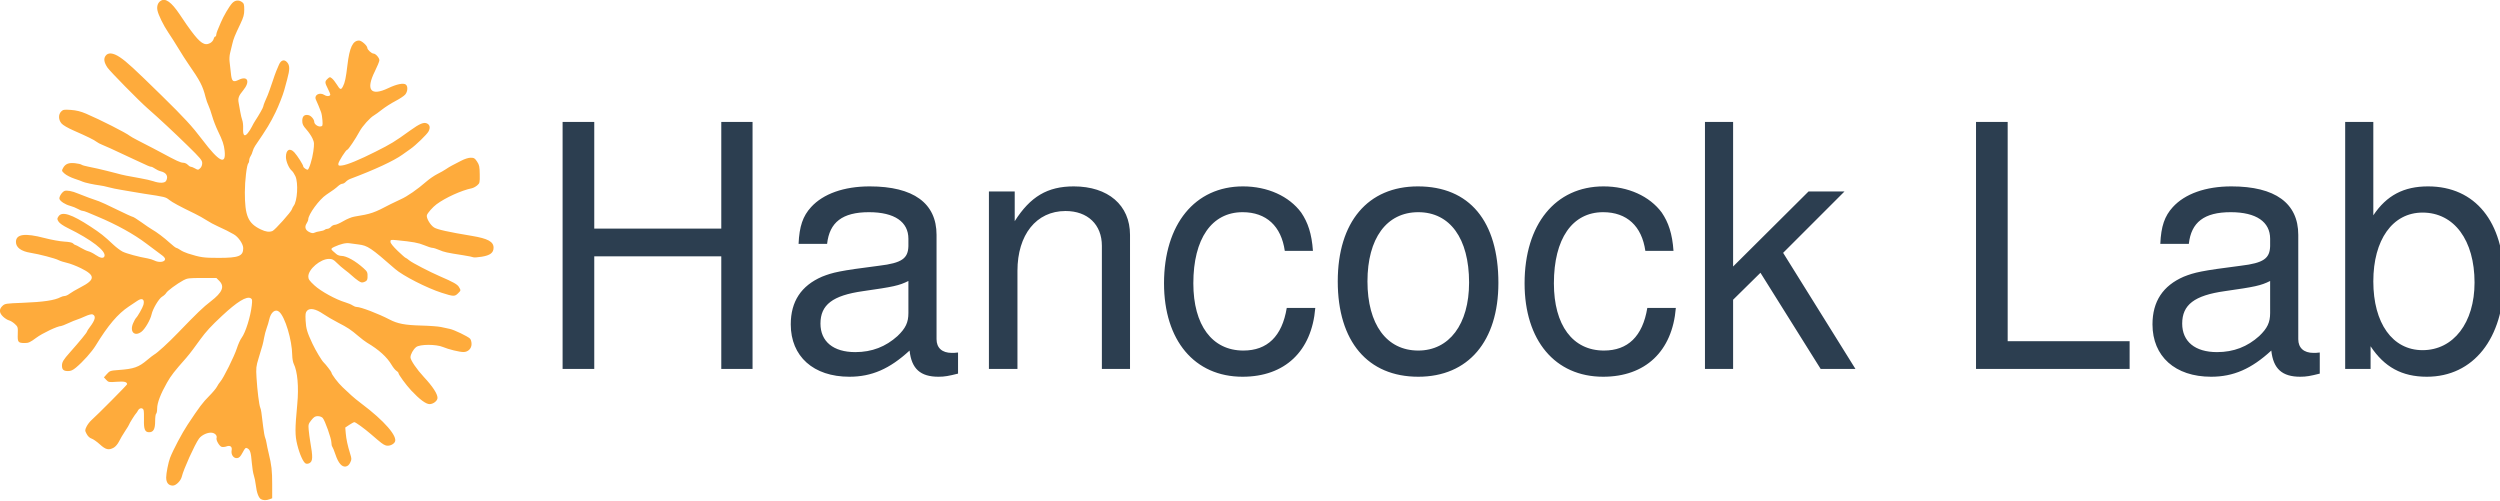
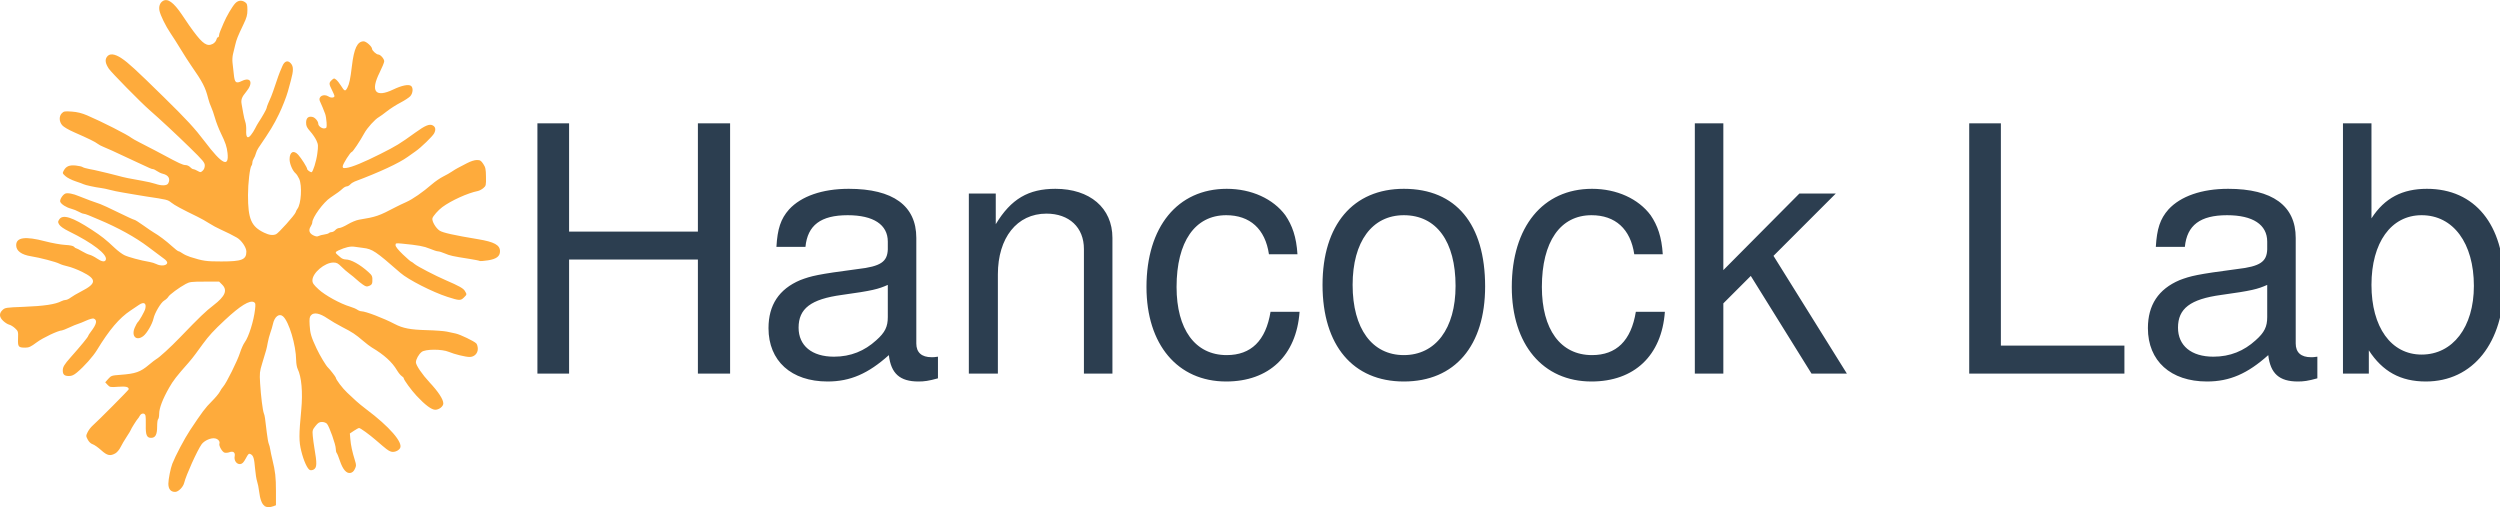
- <svg xmlns="http://www.w3.org/2000/svg" width="99.942mm" height="20mm" viewBox="0 0 99.942 20" version="1.1" id="svg8">
+ <svg xmlns="http://www.w3.org/2000/svg" width="73.996mm" height="15mm" viewBox="0 0 73.996 15" version="1.1" id="svg8">
  <defs id="defs2" />
-   <g id="layer1" transform="translate(-7.692721,-136.9549)">
-     <path style="fill:#feab3c;fill-opacity:1;stroke-width:0.04" d="m 18.13,156.914 c -0.099,-0.058 -0.175,-0.261 -0.21,-0.56 -0.016,-0.141 -0.053,-0.321 -0.081,-0.4 -0.028,-0.079 -0.064,-0.305 -0.08,-0.501 -0.034,-0.414 -0.065,-0.516 -0.175,-0.575 -0.07,-0.038 -0.092,-0.019 -0.192,0.168 -0.087,0.163 -0.137,0.213 -0.22,0.223 -0.142,0.016 -0.253,-0.142 -0.219,-0.312 0.029,-0.147 -0.06,-0.212 -0.21,-0.155 -0.055,0.021 -0.14,0.029 -0.188,0.017 -0.091,-0.023 -0.235,-0.272 -0.205,-0.355 0.03,-0.084 -0.047,-0.181 -0.166,-0.207 -0.161,-0.035 -0.428,0.081 -0.537,0.233 -0.172,0.241 -0.617,1.225 -0.686,1.517 -0.04,0.169 -0.23,0.36 -0.358,0.36 -0.173,0 -0.267,-0.114 -0.267,-0.324 0,-0.17 0.087,-0.608 0.156,-0.787 0.122,-0.315 0.48,-0.992 0.701,-1.324 0.477,-0.719 0.602,-0.885 0.858,-1.142 0.14,-0.14 0.281,-0.309 0.315,-0.376 0.034,-0.067 0.095,-0.158 0.136,-0.204 0.122,-0.134 0.56,-1.016 0.66,-1.33 0.051,-0.16 0.136,-0.349 0.19,-0.42 0.157,-0.21 0.356,-0.845 0.406,-1.297 0.024,-0.211 0.018,-0.252 -0.043,-0.286 -0.165,-0.092 -0.542,0.139 -1.148,0.705 -0.445,0.416 -0.63,0.617 -0.871,0.946 -0.077,0.105 -0.205,0.28 -0.284,0.388 -0.079,0.108 -0.203,0.264 -0.275,0.346 -0.481,0.544 -0.605,0.704 -0.768,0.99 -0.253,0.443 -0.394,0.811 -0.394,1.032 0,0.102 -0.018,0.196 -0.04,0.209 -0.022,0.014 -0.04,0.146 -0.04,0.294 0,0.322 -0.068,0.447 -0.241,0.447 -0.167,0 -0.216,-0.118 -0.206,-0.496 0.005,-0.174 -0.002,-0.35 -0.015,-0.39 -0.033,-0.103 -0.166,-0.093 -0.223,0.016 -0.026,0.05 -0.059,0.099 -0.073,0.11 -0.036,0.028 -0.283,0.422 -0.283,0.451 0,0.013 -0.071,0.131 -0.159,0.262 -0.087,0.131 -0.197,0.318 -0.244,0.415 -0.047,0.097 -0.139,0.207 -0.205,0.245 -0.203,0.116 -0.324,0.089 -0.56,-0.126 -0.117,-0.107 -0.267,-0.212 -0.333,-0.233 -0.075,-0.025 -0.148,-0.093 -0.196,-0.184 -0.073,-0.139 -0.073,-0.15 -0.006,-0.292 0.039,-0.081 0.127,-0.198 0.196,-0.259 0.23,-0.203 1.427,-1.408 1.427,-1.437 0,-0.095 -0.113,-0.122 -0.418,-0.099 -0.308,0.023 -0.327,0.02 -0.416,-0.076 l -0.093,-0.101 0.12,-0.134 c 0.114,-0.128 0.137,-0.135 0.474,-0.16 0.603,-0.044 0.795,-0.111 1.134,-0.398 0.121,-0.102 0.25,-0.202 0.286,-0.221 0.12,-0.064 0.564,-0.47 0.932,-0.852 0.79,-0.818 1.016,-1.035 1.329,-1.276 0.462,-0.355 0.56,-0.591 0.338,-0.814 l -0.117,-0.117 h -0.575 c -0.52,0 -0.591,0.009 -0.741,0.09 -0.262,0.142 -0.646,0.425 -0.691,0.509 -0.023,0.042 -0.096,0.11 -0.164,0.149 -0.129,0.076 -0.372,0.485 -0.42,0.707 -0.046,0.215 -0.261,0.585 -0.402,0.692 -0.278,0.212 -0.485,0.002 -0.335,-0.339 0.045,-0.102 0.096,-0.195 0.112,-0.207 0.057,-0.04 0.273,-0.421 0.3,-0.529 0.056,-0.223 -0.05,-0.292 -0.245,-0.159 -0.06,0.041 -0.212,0.143 -0.338,0.226 -0.442,0.293 -0.833,0.754 -1.326,1.561 -0.155,0.254 -0.503,0.643 -0.786,0.88 -0.127,0.106 -0.206,0.141 -0.318,0.141 -0.181,0 -0.244,-0.057 -0.244,-0.219 0,-0.139 0.057,-0.235 0.312,-0.521 0.398,-0.448 0.689,-0.803 0.689,-0.84 0,-0.016 0.05,-0.095 0.111,-0.175 0.225,-0.295 0.258,-0.454 0.106,-0.513 -0.035,-0.014 -0.167,0.022 -0.291,0.079 -0.125,0.057 -0.272,0.116 -0.326,0.132 -0.055,0.015 -0.211,0.079 -0.347,0.142 -0.136,0.063 -0.266,0.114 -0.288,0.114 -0.14,0 -0.748,0.287 -0.992,0.469 -0.243,0.181 -0.311,0.212 -0.46,0.211 -0.269,-9.5e-4 -0.293,-0.031 -0.281,-0.359 0.009,-0.274 0.005,-0.29 -0.117,-0.403 -0.07,-0.065 -0.174,-0.129 -0.232,-0.143 -0.058,-0.014 -0.164,-0.08 -0.236,-0.148 -0.161,-0.152 -0.17,-0.296 -0.027,-0.431 0.099,-0.093 0.135,-0.098 0.811,-0.124 0.829,-0.032 1.277,-0.099 1.517,-0.227 0.048,-0.025 0.121,-0.046 0.164,-0.046 0.043,0 0.129,-0.041 0.192,-0.09 0.063,-0.049 0.259,-0.164 0.435,-0.255 0.597,-0.307 0.601,-0.477 0.021,-0.764 -0.187,-0.092 -0.439,-0.189 -0.56,-0.215 -0.121,-0.026 -0.274,-0.075 -0.34,-0.11 -0.137,-0.071 -0.767,-0.236 -1.112,-0.291 -0.384,-0.061 -0.59,-0.214 -0.589,-0.437 0.002,-0.312 0.357,-0.361 1.141,-0.155 0.264,0.069 0.619,0.134 0.788,0.143 0.2,0.011 0.324,0.037 0.355,0.074 0.026,0.031 0.063,0.057 0.082,0.057 0.019,0 0.12,0.052 0.225,0.115 0.105,0.063 0.243,0.127 0.307,0.142 0.064,0.015 0.193,0.08 0.287,0.145 0.19,0.131 0.316,0.15 0.353,0.055 0.079,-0.206 -0.516,-0.665 -1.463,-1.129 -0.188,-0.092 -0.331,-0.192 -0.372,-0.259 -0.062,-0.101 -0.062,-0.116 1.12e-4,-0.21 0.137,-0.209 0.519,-0.087 1.278,0.41 0.399,0.261 0.541,0.373 0.922,0.731 0.111,0.104 0.273,0.225 0.36,0.27 0.151,0.077 0.653,0.213 0.999,0.271 0.087,0.015 0.208,0.052 0.268,0.083 0.188,0.097 0.435,0.064 0.432,-0.058 -8.52e-4,-0.036 -0.054,-0.102 -0.118,-0.146 -0.064,-0.044 -0.347,-0.256 -0.629,-0.47 -0.496,-0.378 -1.195,-0.764 -1.954,-1.081 -0.132,-0.055 -0.308,-0.129 -0.392,-0.165 -0.083,-0.036 -0.177,-0.065 -0.208,-0.065 -0.031,0 -0.116,-0.035 -0.189,-0.077 -0.073,-0.042 -0.212,-0.098 -0.308,-0.123 -0.189,-0.05 -0.387,-0.176 -0.423,-0.27 -0.03,-0.077 0.091,-0.274 0.197,-0.323 0.086,-0.039 0.318,0.004 0.541,0.101 0.148,0.064 0.726,0.278 0.841,0.311 0.055,0.016 0.371,0.162 0.702,0.325 0.331,0.163 0.622,0.296 0.646,0.296 0.025,0 0.183,0.1 0.353,0.221 0.169,0.122 0.356,0.248 0.415,0.281 0.187,0.105 0.489,0.333 0.715,0.539 0.12,0.11 0.237,0.2 0.26,0.2 0.022,0 0.092,0.037 0.155,0.081 0.063,0.045 0.201,0.109 0.306,0.142 0.506,0.16 0.625,0.177 1.23,0.177 0.808,0 0.984,-0.07 0.984,-0.39 0,-0.166 -0.201,-0.457 -0.384,-0.555 -0.086,-0.046 -0.211,-0.113 -0.277,-0.149 -0.066,-0.035 -0.228,-0.112 -0.36,-0.17 -0.132,-0.058 -0.333,-0.167 -0.446,-0.241 -0.113,-0.074 -0.32,-0.191 -0.46,-0.258 -0.621,-0.301 -0.901,-0.452 -1.035,-0.558 -0.144,-0.114 -0.16,-0.118 -1.001,-0.244 -0.121,-0.018 -0.31,-0.05 -0.42,-0.07 -0.11,-0.02 -0.335,-0.058 -0.5,-0.085 -0.165,-0.026 -0.39,-0.073 -0.5,-0.104 -0.11,-0.031 -0.272,-0.065 -0.36,-0.075 -0.205,-0.024 -0.629,-0.116 -0.681,-0.149 -0.022,-0.014 -0.164,-0.065 -0.315,-0.115 -0.151,-0.05 -0.331,-0.141 -0.4,-0.203 -0.121,-0.109 -0.123,-0.117 -0.064,-0.225 0.091,-0.167 0.223,-0.22 0.477,-0.194 0.12,0.013 0.238,0.04 0.262,0.06 0.025,0.02 0.143,0.055 0.263,0.077 0.12,0.022 0.29,0.058 0.378,0.08 0.088,0.022 0.25,0.061 0.36,0.086 0.11,0.025 0.29,0.071 0.4,0.102 0.232,0.066 0.463,0.113 0.951,0.197 0.193,0.033 0.427,0.087 0.521,0.119 0.246,0.086 0.458,0.079 0.509,-0.017 0.096,-0.179 0.013,-0.326 -0.216,-0.38 -0.065,-0.015 -0.167,-0.063 -0.226,-0.105 -0.06,-0.043 -0.131,-0.077 -0.158,-0.077 -0.049,0 -0.102,-0.023 -0.679,-0.293 -0.915,-0.429 -1.154,-0.539 -1.281,-0.587 -0.077,-0.029 -0.176,-0.082 -0.22,-0.117 -0.095,-0.076 -0.377,-0.214 -0.915,-0.45 -0.238,-0.104 -0.433,-0.218 -0.49,-0.287 -0.123,-0.146 -0.128,-0.356 -0.011,-0.474 0.077,-0.077 0.116,-0.083 0.39,-0.064 0.217,0.015 0.391,0.059 0.605,0.15 0.569,0.243 1.603,0.768 1.753,0.89 0.028,0.023 0.163,0.1 0.3,0.17 0.137,0.07 0.312,0.161 0.389,0.201 0.077,0.04 0.176,0.091 0.22,0.113 0.044,0.022 0.197,0.103 0.34,0.18 0.615,0.332 0.777,0.407 0.879,0.407 0.06,0 0.142,0.036 0.182,0.08 0.04,0.044 0.095,0.08 0.123,0.08 0.028,0 0.105,0.031 0.171,0.069 0.115,0.066 0.124,0.066 0.203,-0.006 0.052,-0.047 0.083,-0.124 0.083,-0.206 0,-0.116 -0.068,-0.197 -0.591,-0.708 -0.544,-0.532 -1.149,-1.095 -1.602,-1.491 -0.333,-0.291 -1.501,-1.479 -1.595,-1.622 -0.134,-0.204 -0.158,-0.342 -0.081,-0.461 0.1,-0.153 0.304,-0.136 0.581,0.049 0.268,0.179 0.558,0.446 1.665,1.53 0.903,0.885 1.223,1.232 1.624,1.762 0.682,0.901 0.96,1.039 0.895,0.443 -0.027,-0.243 -0.081,-0.403 -0.262,-0.775 -0.084,-0.173 -0.19,-0.446 -0.235,-0.606 -0.045,-0.16 -0.112,-0.351 -0.148,-0.425 -0.037,-0.073 -0.089,-0.224 -0.117,-0.335 -0.111,-0.446 -0.22,-0.656 -0.684,-1.321 -0.093,-0.133 -0.272,-0.413 -0.398,-0.622 -0.126,-0.209 -0.309,-0.497 -0.407,-0.64 -0.19,-0.279 -0.398,-0.702 -0.434,-0.885 -0.033,-0.165 0.014,-0.306 0.127,-0.38 0.191,-0.125 0.427,0.042 0.761,0.539 0.277,0.413 0.326,0.483 0.451,0.651 0.373,0.501 0.544,0.613 0.763,0.5 0.065,-0.034 0.129,-0.107 0.143,-0.162 0.014,-0.056 0.043,-0.102 0.065,-0.102 0.022,0 0.039,-0.029 0.039,-0.064 0,-0.035 0.025,-0.121 0.055,-0.19 0.03,-0.069 0.088,-0.207 0.129,-0.306 0.104,-0.251 0.332,-0.64 0.451,-0.771 0.114,-0.125 0.262,-0.143 0.397,-0.048 0.075,0.053 0.089,0.1 0.089,0.304 0,0.198 -0.028,0.301 -0.155,0.568 -0.231,0.484 -0.272,0.587 -0.324,0.807 -0.026,0.11 -0.066,0.276 -0.089,0.368 -0.023,0.092 -0.031,0.245 -0.018,0.34 0.013,0.095 0.035,0.294 0.05,0.443 0.034,0.35 0.083,0.392 0.32,0.277 0.357,-0.173 0.46,0.075 0.175,0.42 -0.183,0.22 -0.219,0.32 -0.182,0.505 0.014,0.071 0.043,0.23 0.063,0.353 0.021,0.123 0.057,0.276 0.081,0.339 0.024,0.064 0.04,0.211 0.034,0.327 -0.013,0.283 0.053,0.351 0.185,0.19 0.054,-0.066 0.128,-0.182 0.165,-0.259 0.037,-0.077 0.098,-0.185 0.135,-0.24 0.14,-0.209 0.32,-0.527 0.32,-0.567 0,-0.023 0.029,-0.107 0.063,-0.188 0.035,-0.08 0.088,-0.202 0.117,-0.271 0.029,-0.069 0.109,-0.294 0.178,-0.5 0.068,-0.207 0.141,-0.412 0.161,-0.456 0.021,-0.044 0.065,-0.148 0.098,-0.231 0.082,-0.207 0.215,-0.256 0.334,-0.124 0.114,0.126 0.115,0.285 0.005,0.686 -0.047,0.17 -0.099,0.364 -0.117,0.43 -0.054,0.198 -0.227,0.638 -0.349,0.887 -0.217,0.443 -0.334,0.636 -0.815,1.341 -0.04,0.058 -0.085,0.157 -0.1,0.22 -0.015,0.063 -0.052,0.15 -0.082,0.193 -0.03,0.043 -0.054,0.116 -0.054,0.162 0,0.046 -0.016,0.1 -0.037,0.121 -0.062,0.065 -0.138,0.697 -0.138,1.159 -4.1e-4,0.944 0.127,1.241 0.635,1.485 0.201,0.097 0.34,0.115 0.471,0.063 0.095,-0.038 0.743,-0.76 0.774,-0.865 0.014,-0.045 0.045,-0.108 0.07,-0.138 0.149,-0.186 0.193,-0.917 0.071,-1.186 -0.04,-0.088 -0.104,-0.186 -0.142,-0.218 -0.117,-0.097 -0.236,-0.374 -0.237,-0.551 -5.99e-4,-0.294 0.158,-0.38 0.339,-0.182 0.124,0.136 0.355,0.502 0.355,0.563 0,0.039 0.12,0.128 0.173,0.128 0.054,0 0.189,-0.43 0.228,-0.729 0.042,-0.315 0.039,-0.361 -0.032,-0.519 -0.043,-0.095 -0.152,-0.257 -0.244,-0.36 -0.136,-0.153 -0.166,-0.215 -0.166,-0.349 0,-0.185 0.091,-0.264 0.257,-0.223 0.102,0.026 0.223,0.172 0.223,0.27 0,0.089 0.145,0.195 0.247,0.181 0.087,-0.012 0.093,-0.029 0.081,-0.233 -0.007,-0.121 -0.032,-0.274 -0.056,-0.34 -0.056,-0.152 -0.147,-0.373 -0.204,-0.493 -0.091,-0.191 0.144,-0.321 0.345,-0.189 0.095,0.062 0.228,0.048 0.228,-0.024 0,-0.02 -0.045,-0.126 -0.1,-0.235 -0.123,-0.243 -0.124,-0.284 -0.01,-0.391 0.085,-0.08 0.095,-0.081 0.176,-0.017 0.047,0.037 0.132,0.143 0.188,0.235 0.14,0.227 0.172,0.237 0.252,0.085 0.079,-0.15 0.119,-0.342 0.179,-0.852 0.083,-0.704 0.214,-0.981 0.465,-0.981 0.101,0 0.331,0.206 0.331,0.298 0,0.067 0.172,0.223 0.246,0.223 0.085,0 0.235,0.17 0.235,0.266 0,0.045 -0.081,0.243 -0.18,0.442 -0.375,0.751 -0.168,1.01 0.538,0.672 0.337,-0.161 0.61,-0.215 0.702,-0.139 0.089,0.074 0.072,0.285 -0.031,0.401 -0.049,0.055 -0.224,0.17 -0.389,0.256 -0.165,0.086 -0.405,0.239 -0.534,0.34 -0.129,0.102 -0.273,0.206 -0.32,0.232 -0.152,0.084 -0.463,0.428 -0.577,0.639 -0.161,0.299 -0.453,0.734 -0.491,0.734 -0.054,0 -0.36,0.483 -0.36,0.569 0,0.069 0.021,0.077 0.15,0.061 0.209,-0.026 0.689,-0.224 1.342,-0.553 0.633,-0.319 0.749,-0.39 1.38,-0.845 0.388,-0.279 0.554,-0.347 0.683,-0.277 0.109,0.058 0.127,0.17 0.052,0.314 -0.062,0.119 -0.52,0.562 -0.725,0.702 -0.055,0.038 -0.199,0.14 -0.32,0.227 -0.346,0.248 -1.102,0.6 -2.089,0.97 -0.059,0.022 -0.138,0.075 -0.176,0.117 -0.038,0.042 -0.1,0.076 -0.137,0.076 -0.037,0 -0.112,0.041 -0.165,0.09 -0.1,0.093 -0.215,0.177 -0.477,0.35 -0.279,0.185 -0.719,0.787 -0.719,0.983 0,0.033 -0.028,0.104 -0.063,0.157 -0.094,0.144 -0.058,0.27 0.099,0.349 0.099,0.05 0.157,0.057 0.211,0.028 0.041,-0.022 0.141,-0.049 0.223,-0.059 0.081,-0.01 0.166,-0.037 0.187,-0.058 0.022,-0.021 0.072,-0.039 0.112,-0.039 0.04,0 0.103,-0.036 0.141,-0.08 0.038,-0.044 0.108,-0.08 0.157,-0.08 0.049,0 0.2,-0.067 0.337,-0.148 0.137,-0.081 0.332,-0.162 0.433,-0.178 0.689,-0.113 0.779,-0.144 1.466,-0.506 0.088,-0.046 0.268,-0.132 0.4,-0.191 0.255,-0.113 0.657,-0.391 1.022,-0.709 0.121,-0.106 0.32,-0.241 0.441,-0.301 0.121,-0.06 0.274,-0.147 0.34,-0.193 0.066,-0.046 0.174,-0.112 0.24,-0.145 0.066,-0.034 0.227,-0.118 0.358,-0.186 0.145,-0.076 0.297,-0.125 0.39,-0.125 0.132,0 0.166,0.02 0.254,0.154 0.089,0.134 0.103,0.201 0.107,0.507 0.005,0.337 2.81e-4,0.357 -0.103,0.446 -0.06,0.051 -0.157,0.103 -0.217,0.115 -0.403,0.081 -1.05,0.374 -1.406,0.638 -0.153,0.113 -0.366,0.355 -0.387,0.439 -0.028,0.113 0.132,0.388 0.284,0.488 0.127,0.083 0.568,0.181 1.521,0.339 0.632,0.105 0.861,0.23 0.861,0.471 0,0.203 -0.137,0.307 -0.474,0.361 -0.161,0.026 -0.311,0.036 -0.332,0.023 -0.021,-0.013 -0.205,-0.05 -0.407,-0.082 -0.657,-0.102 -0.766,-0.126 -0.962,-0.212 -0.106,-0.046 -0.228,-0.084 -0.271,-0.084 -0.043,0 -0.19,-0.047 -0.327,-0.105 -0.231,-0.097 -0.455,-0.138 -1.1,-0.201 -0.238,-0.023 -0.25,-0.02 -0.25,0.063 0,0.056 0.104,0.186 0.29,0.365 0.16,0.153 0.302,0.278 0.317,0.278 0.015,2e-4 0.082,0.046 0.149,0.103 0.11,0.093 0.823,0.462 1.226,0.636 0.528,0.227 0.694,0.321 0.755,0.424 0.084,0.142 0.084,0.137 -0.036,0.257 -0.13,0.13 -0.181,0.128 -0.651,-0.023 -0.595,-0.191 -1.551,-0.68 -1.86,-0.95 -0.979,-0.856 -1.103,-0.939 -1.471,-0.983 -0.099,-0.012 -0.254,-0.033 -0.344,-0.046 -0.158,-0.024 -0.357,0.022 -0.627,0.145 -0.126,0.058 -0.136,0.093 -0.047,0.166 0.035,0.028 0.098,0.083 0.14,0.122 0.042,0.038 0.13,0.07 0.194,0.07 0.205,0 0.559,0.196 0.891,0.494 0.154,0.138 0.166,0.167 0.158,0.372 -0.004,0.098 -0.03,0.136 -0.119,0.173 -0.1,0.041 -0.132,0.035 -0.252,-0.045 -0.075,-0.051 -0.19,-0.144 -0.256,-0.206 -0.065,-0.062 -0.191,-0.165 -0.279,-0.229 -0.088,-0.064 -0.232,-0.189 -0.319,-0.277 -0.132,-0.134 -0.186,-0.161 -0.315,-0.161 -0.342,0 -0.827,0.412 -0.827,0.702 0,0.108 0.042,0.169 0.245,0.357 0.255,0.236 0.856,0.566 1.239,0.679 0.109,0.032 0.238,0.087 0.286,0.121 0.049,0.034 0.122,0.062 0.164,0.062 0.162,0 0.87,0.271 1.313,0.502 0.321,0.168 0.616,0.224 1.257,0.241 0.33,0.008 0.691,0.035 0.801,0.059 0.11,0.024 0.269,0.058 0.353,0.076 0.177,0.038 0.717,0.298 0.807,0.388 0.034,0.034 0.061,0.13 0.061,0.216 0,0.181 -0.14,0.32 -0.323,0.32 -0.162,0 -0.602,-0.108 -0.818,-0.2 -0.271,-0.116 -0.924,-0.115 -1.073,0.001 -0.117,0.092 -0.228,0.293 -0.228,0.411 0,0.113 0.253,0.483 0.538,0.789 0.348,0.372 0.543,0.671 0.543,0.832 0,0.117 -0.168,0.249 -0.317,0.249 -0.147,0 -0.397,-0.186 -0.734,-0.545 -0.207,-0.221 -0.51,-0.636 -0.51,-0.698 0,-0.021 -0.037,-0.061 -0.082,-0.088 -0.045,-0.028 -0.129,-0.131 -0.188,-0.23 -0.189,-0.322 -0.508,-0.611 -0.987,-0.895 -0.069,-0.041 -0.224,-0.159 -0.345,-0.262 -0.306,-0.261 -0.422,-0.338 -0.819,-0.543 -0.191,-0.098 -0.457,-0.254 -0.592,-0.346 -0.298,-0.203 -0.531,-0.248 -0.643,-0.124 -0.061,0.068 -0.07,0.132 -0.056,0.394 0.017,0.32 0.06,0.466 0.273,0.921 0.128,0.273 0.377,0.688 0.453,0.754 0.065,0.057 0.305,0.367 0.305,0.395 0,0.071 0.265,0.422 0.448,0.592 0.117,0.109 0.276,0.257 0.353,0.329 0.077,0.072 0.257,0.219 0.4,0.326 0.914,0.684 1.467,1.322 1.333,1.538 -0.069,0.111 -0.244,0.174 -0.365,0.132 -0.106,-0.037 -0.162,-0.08 -0.589,-0.449 -0.263,-0.227 -0.612,-0.48 -0.663,-0.48 -0.021,0 -0.112,0.048 -0.201,0.108 l -0.162,0.108 0.019,0.223 c 0.02,0.24 0.076,0.501 0.179,0.832 0.06,0.193 0.06,0.22 1.7e-5,0.345 -0.044,0.093 -0.1,0.143 -0.176,0.157 -0.156,0.03 -0.3,-0.137 -0.414,-0.479 -0.05,-0.15 -0.107,-0.29 -0.126,-0.311 -0.02,-0.021 -0.036,-0.097 -0.036,-0.168 0,-0.157 -0.257,-0.882 -0.348,-0.983 -0.037,-0.041 -0.121,-0.072 -0.196,-0.072 -0.105,0 -0.156,0.032 -0.258,0.16 -0.118,0.149 -0.125,0.177 -0.106,0.39 0.012,0.127 0.038,0.329 0.059,0.45 0.114,0.651 0.108,0.805 -0.031,0.88 -0.042,0.023 -0.106,0.03 -0.142,0.016 -0.098,-0.038 -0.247,-0.365 -0.343,-0.753 -0.093,-0.378 -0.093,-0.625 6.63e-4,-1.624 0.065,-0.69 0.01,-1.306 -0.143,-1.615 -0.031,-0.062 -0.057,-0.215 -0.059,-0.34 -0.006,-0.604 -0.285,-1.533 -0.521,-1.735 -0.153,-0.131 -0.337,0.015 -0.401,0.318 -0.017,0.082 -0.061,0.229 -0.098,0.328 -0.037,0.099 -0.084,0.279 -0.106,0.4 -0.042,0.233 -0.049,0.259 -0.219,0.812 -0.099,0.323 -0.106,0.386 -0.082,0.78 0.031,0.51 0.102,1.08 0.148,1.191 0.035,0.084 0.049,0.176 0.117,0.761 0.023,0.198 0.059,0.396 0.079,0.44 0.02,0.044 0.046,0.143 0.057,0.22 0.011,0.077 0.049,0.257 0.084,0.4 0.116,0.477 0.141,0.696 0.141,1.252 l 2.4e-4,0.552 -0.103,0.039 c -0.13,0.05 -0.258,0.048 -0.348,-0.004 z" id="path97" />
-     <text xml:space="preserve" style="font-style:normal;font-variant:normal;font-weight:normal;font-stretch:normal;font-size:13.545px;line-height:1.25;font-family:Helvetica;-inkscape-font-specification:'Helvetica, Normal';font-variant-ligatures:normal;font-variant-caps:normal;font-variant-numeric:normal;font-feature-settings:normal;text-align:start;letter-spacing:0px;word-spacing:0px;writing-mode:lr-tb;text-anchor:start;fill:#2c3e50;fill-opacity:1;stroke:none;stroke-width:0.339" x="29.057" y="151.703" id="text101">
-       <tspan id="tspan99" x="29.057" y="151.703" style="font-style:normal;font-variant:normal;font-weight:normal;font-stretch:normal;font-size:13.545px;font-family:Helvetica;-inkscape-font-specification:'Helvetica, Normal';font-variant-ligatures:normal;font-variant-caps:normal;font-variant-numeric:normal;font-feature-settings:normal;text-align:start;writing-mode:lr-tb;text-anchor:start;fill:#2c3e50;fill-opacity:1;stroke-width:0.339">Hancock Lab</tspan>
+   <g id="layer1" transform="translate(-10.15985,-139.4544)">
+     <path style="fill:#feab3c;fill-opacity:1;stroke-width:0.03" d="m 17.988,154.424 c -0.074,-0.043 -0.132,-0.196 -0.158,-0.42 -0.012,-0.105 -0.039,-0.24 -0.06,-0.3 -0.021,-0.06 -0.048,-0.229 -0.06,-0.376 -0.026,-0.31 -0.049,-0.387 -0.131,-0.431 -0.053,-0.028 -0.069,-0.014 -0.144,0.126 -0.066,0.122 -0.103,0.16 -0.165,0.167 -0.106,0.012 -0.19,-0.107 -0.164,-0.234 0.022,-0.11 -0.045,-0.159 -0.158,-0.116 -0.042,0.016 -0.105,0.021 -0.141,0.012 -0.068,-0.017 -0.176,-0.204 -0.153,-0.266 0.023,-0.063 -0.035,-0.136 -0.125,-0.155 -0.12,-0.026 -0.321,0.061 -0.403,0.175 -0.129,0.181 -0.462,0.919 -0.514,1.138 -0.03,0.127 -0.173,0.27 -0.269,0.27 -0.13,0 -0.2,-0.085 -0.2,-0.243 0,-0.128 0.065,-0.456 0.117,-0.59 0.092,-0.236 0.36,-0.744 0.525,-0.993 0.358,-0.539 0.451,-0.664 0.644,-0.856 0.105,-0.105 0.211,-0.232 0.236,-0.282 0.025,-0.05 0.071,-0.119 0.102,-0.153 0.092,-0.101 0.42,-0.762 0.495,-0.997 0.038,-0.12 0.102,-0.262 0.142,-0.315 0.118,-0.158 0.267,-0.634 0.305,-0.973 0.018,-0.158 0.013,-0.189 -0.032,-0.214 -0.124,-0.069 -0.407,0.105 -0.861,0.529 -0.334,0.312 -0.473,0.463 -0.653,0.709 -0.058,0.079 -0.154,0.21 -0.213,0.291 -0.059,0.081 -0.152,0.198 -0.207,0.259 -0.361,0.408 -0.454,0.528 -0.576,0.742 -0.19,0.332 -0.296,0.608 -0.296,0.774 0,0.076 -0.014,0.147 -0.03,0.157 -0.017,0.01 -0.03,0.109 -0.03,0.22 0,0.241 -0.051,0.335 -0.181,0.335 -0.126,0 -0.162,-0.088 -0.155,-0.372 0.004,-0.13 -0.002,-0.262 -0.011,-0.293 -0.024,-0.077 -0.124,-0.07 -0.167,0.012 -0.02,0.037 -0.044,0.074 -0.055,0.083 -0.027,0.021 -0.212,0.317 -0.212,0.338 0,0.01 -0.054,0.098 -0.119,0.197 -0.065,0.099 -0.148,0.238 -0.183,0.311 -0.035,0.073 -0.104,0.155 -0.154,0.183 -0.152,0.087 -0.243,0.067 -0.42,-0.094 -0.088,-0.08 -0.201,-0.159 -0.25,-0.175 -0.056,-0.018 -0.111,-0.07 -0.147,-0.138 -0.055,-0.104 -0.055,-0.113 -0.004,-0.219 0.029,-0.061 0.095,-0.148 0.147,-0.194 0.172,-0.152 1.07,-1.056 1.07,-1.077 0,-0.071 -0.085,-0.091 -0.314,-0.074 -0.231,0.017 -0.245,0.015 -0.312,-0.057 l -0.07,-0.075 0.09,-0.101 c 0.086,-0.096 0.103,-0.102 0.355,-0.12 0.452,-0.033 0.596,-0.083 0.851,-0.299 0.091,-0.077 0.188,-0.151 0.215,-0.166 0.09,-0.048 0.423,-0.352 0.699,-0.639 0.592,-0.614 0.762,-0.777 0.997,-0.957 0.346,-0.266 0.42,-0.444 0.253,-0.61 l -0.088,-0.088 h -0.431 c -0.39,0 -0.443,0.007 -0.556,0.068 -0.197,0.106 -0.484,0.318 -0.518,0.382 -0.017,0.032 -0.072,0.082 -0.123,0.112 -0.097,0.057 -0.279,0.364 -0.315,0.531 -0.035,0.161 -0.196,0.439 -0.302,0.519 -0.208,0.159 -0.364,0.001 -0.251,-0.254 0.034,-0.076 0.072,-0.146 0.084,-0.155 0.043,-0.03 0.205,-0.316 0.225,-0.397 0.042,-0.168 -0.038,-0.219 -0.184,-0.119 -0.045,0.031 -0.159,0.107 -0.253,0.17 -0.331,0.22 -0.625,0.565 -0.994,1.171 -0.116,0.19 -0.377,0.483 -0.589,0.66 -0.095,0.08 -0.155,0.106 -0.238,0.106 -0.135,0 -0.183,-0.043 -0.183,-0.164 0,-0.104 0.043,-0.176 0.234,-0.391 0.299,-0.336 0.517,-0.602 0.517,-0.63 0,-0.012 0.038,-0.071 0.084,-0.131 0.169,-0.221 0.194,-0.341 0.08,-0.385 -0.027,-0.01 -0.125,0.017 -0.218,0.059 -0.093,0.043 -0.204,0.087 -0.245,0.099 -0.041,0.011 -0.158,0.059 -0.26,0.107 -0.102,0.047 -0.199,0.086 -0.216,0.086 -0.105,0 -0.561,0.215 -0.744,0.351 -0.182,0.136 -0.234,0.159 -0.345,0.159 -0.202,-7.1e-4 -0.22,-0.023 -0.211,-0.27 0.007,-0.206 0.004,-0.217 -0.088,-0.303 -0.052,-0.049 -0.13,-0.097 -0.174,-0.107 -0.043,-0.01 -0.123,-0.06 -0.177,-0.111 -0.121,-0.114 -0.127,-0.222 -0.02,-0.323 0.074,-0.069 0.102,-0.074 0.608,-0.093 0.622,-0.024 0.958,-0.074 1.138,-0.17 0.036,-0.019 0.091,-0.035 0.123,-0.035 0.032,0 0.097,-0.03 0.144,-0.067 0.047,-0.037 0.194,-0.123 0.326,-0.191 0.448,-0.23 0.451,-0.358 0.016,-0.573 -0.14,-0.069 -0.329,-0.142 -0.42,-0.161 -0.091,-0.019 -0.206,-0.056 -0.255,-0.082 -0.102,-0.053 -0.575,-0.177 -0.834,-0.218 -0.288,-0.046 -0.443,-0.16 -0.442,-0.328 0.001,-0.234 0.268,-0.27 0.855,-0.116 0.198,0.052 0.464,0.1 0.591,0.107 0.15,0.008 0.243,0.028 0.266,0.056 0.02,0.024 0.047,0.043 0.061,0.043 0.014,0 0.09,0.039 0.169,0.086 0.079,0.048 0.182,0.096 0.23,0.107 0.048,0.011 0.145,0.06 0.216,0.109 0.142,0.098 0.237,0.113 0.264,0.041 0.059,-0.155 -0.387,-0.499 -1.097,-0.846 -0.141,-0.069 -0.248,-0.144 -0.279,-0.194 -0.046,-0.076 -0.046,-0.087 8.4e-5,-0.158 0.103,-0.157 0.389,-0.065 0.959,0.307 0.299,0.196 0.406,0.28 0.691,0.548 0.083,0.078 0.205,0.169 0.27,0.202 0.113,0.058 0.49,0.16 0.749,0.203 0.066,0.011 0.156,0.039 0.201,0.062 0.141,0.073 0.326,0.048 0.324,-0.043 -6.39e-4,-0.027 -0.04,-0.076 -0.088,-0.109 -0.048,-0.033 -0.26,-0.192 -0.472,-0.353 -0.372,-0.283 -0.896,-0.573 -1.466,-0.811 -0.099,-0.041 -0.231,-0.097 -0.294,-0.124 -0.062,-0.027 -0.133,-0.049 -0.156,-0.049 -0.023,0 -0.087,-0.026 -0.142,-0.058 -0.055,-0.032 -0.159,-0.073 -0.231,-0.092 -0.141,-0.037 -0.29,-0.132 -0.317,-0.203 -0.022,-0.058 0.068,-0.206 0.148,-0.242 0.065,-0.029 0.238,0.003 0.406,0.076 0.111,0.048 0.544,0.209 0.631,0.234 0.041,0.012 0.278,0.122 0.526,0.244 0.248,0.122 0.466,0.222 0.485,0.222 0.018,0 0.137,0.075 0.264,0.166 0.127,0.091 0.267,0.186 0.311,0.211 0.14,0.079 0.367,0.25 0.536,0.404 0.09,0.083 0.178,0.15 0.195,0.15 0.017,0 0.069,0.027 0.116,0.061 0.047,0.034 0.151,0.082 0.23,0.107 0.379,0.12 0.468,0.133 0.923,0.133 0.606,0 0.738,-0.052 0.738,-0.292 0,-0.125 -0.151,-0.343 -0.288,-0.417 -0.065,-0.035 -0.158,-0.085 -0.208,-0.111 -0.05,-0.026 -0.171,-0.084 -0.27,-0.128 -0.099,-0.044 -0.25,-0.125 -0.335,-0.181 -0.085,-0.056 -0.24,-0.143 -0.345,-0.194 -0.465,-0.226 -0.676,-0.339 -0.776,-0.419 -0.108,-0.086 -0.12,-0.088 -0.751,-0.183 -0.091,-0.014 -0.233,-0.037 -0.315,-0.052 -0.083,-0.015 -0.251,-0.044 -0.375,-0.064 -0.124,-0.02 -0.293,-0.055 -0.375,-0.078 -0.083,-0.023 -0.204,-0.048 -0.27,-0.056 -0.154,-0.018 -0.471,-0.087 -0.511,-0.111 -0.017,-0.01 -0.123,-0.049 -0.236,-0.086 -0.113,-0.037 -0.249,-0.106 -0.3,-0.153 -0.091,-0.082 -0.092,-0.088 -0.048,-0.169 0.069,-0.125 0.168,-0.165 0.357,-0.145 0.09,0.01 0.178,0.03 0.197,0.045 0.018,0.015 0.107,0.041 0.197,0.058 0.09,0.016 0.218,0.043 0.284,0.06 0.066,0.017 0.188,0.045 0.27,0.064 0.083,0.019 0.218,0.053 0.3,0.076 0.174,0.049 0.347,0.085 0.713,0.148 0.144,0.025 0.32,0.065 0.39,0.09 0.185,0.064 0.344,0.059 0.382,-0.013 0.072,-0.134 0.009,-0.244 -0.162,-0.285 -0.049,-0.011 -0.125,-0.047 -0.17,-0.079 -0.045,-0.032 -0.098,-0.058 -0.119,-0.058 -0.037,0 -0.077,-0.017 -0.509,-0.22 -0.686,-0.322 -0.866,-0.404 -0.961,-0.44 -0.058,-0.022 -0.132,-0.062 -0.165,-0.088 -0.071,-0.057 -0.283,-0.161 -0.686,-0.337 -0.179,-0.078 -0.324,-0.163 -0.368,-0.215 -0.092,-0.11 -0.096,-0.267 -0.008,-0.355 0.058,-0.058 0.087,-0.062 0.293,-0.048 0.163,0.012 0.293,0.044 0.454,0.112 0.427,0.182 1.203,0.576 1.315,0.668 0.021,0.017 0.123,0.075 0.225,0.127 0.103,0.053 0.234,0.121 0.292,0.151 0.058,0.03 0.132,0.069 0.165,0.085 0.033,0.017 0.148,0.077 0.255,0.135 0.461,0.249 0.582,0.305 0.66,0.305 0.045,0 0.106,0.027 0.136,0.06 0.03,0.033 0.071,0.06 0.092,0.06 0.021,0 0.079,0.023 0.128,0.052 0.086,0.049 0.093,0.049 0.153,-0.005 0.039,-0.035 0.062,-0.093 0.062,-0.154 0,-0.087 -0.051,-0.148 -0.443,-0.531 -0.408,-0.399 -0.862,-0.821 -1.201,-1.118 -0.25,-0.218 -1.126,-1.109 -1.196,-1.216 -0.101,-0.153 -0.119,-0.257 -0.06,-0.346 0.075,-0.115 0.228,-0.102 0.436,0.037 0.201,0.134 0.419,0.334 1.248,1.147 0.677,0.664 0.917,0.924 1.218,1.321 0.511,0.676 0.72,0.779 0.671,0.333 -0.02,-0.182 -0.06,-0.302 -0.196,-0.581 -0.063,-0.13 -0.143,-0.334 -0.176,-0.455 -0.034,-0.12 -0.084,-0.264 -0.111,-0.319 -0.027,-0.055 -0.067,-0.168 -0.088,-0.251 -0.083,-0.334 -0.165,-0.492 -0.513,-0.991 -0.07,-0.1 -0.204,-0.31 -0.299,-0.467 -0.095,-0.157 -0.232,-0.373 -0.305,-0.48 -0.143,-0.21 -0.298,-0.527 -0.326,-0.664 -0.025,-0.123 0.011,-0.23 0.095,-0.285 0.143,-0.094 0.32,0.032 0.571,0.404 0.208,0.31 0.245,0.363 0.338,0.488 0.279,0.376 0.408,0.46 0.572,0.375 0.049,-0.025 0.097,-0.08 0.108,-0.122 0.011,-0.042 0.032,-0.076 0.049,-0.076 0.016,0 0.029,-0.022 0.029,-0.048 0,-0.026 0.018,-0.091 0.041,-0.143 0.023,-0.052 0.066,-0.155 0.097,-0.23 0.078,-0.188 0.249,-0.48 0.338,-0.578 0.085,-0.094 0.196,-0.107 0.298,-0.036 0.056,0.04 0.067,0.075 0.067,0.228 0,0.149 -0.021,0.226 -0.117,0.426 -0.173,0.363 -0.204,0.44 -0.243,0.605 -0.019,0.083 -0.049,0.207 -0.067,0.276 -0.017,0.069 -0.023,0.184 -0.014,0.255 0.01,0.071 0.027,0.221 0.037,0.332 0.026,0.263 0.062,0.294 0.24,0.208 0.268,-0.13 0.345,0.057 0.131,0.315 -0.137,0.165 -0.164,0.24 -0.137,0.379 0.011,0.053 0.032,0.173 0.047,0.265 0.015,0.092 0.043,0.207 0.061,0.255 0.018,0.048 0.03,0.158 0.026,0.246 -0.01,0.212 0.04,0.263 0.139,0.142 0.04,-0.049 0.096,-0.137 0.124,-0.195 0.028,-0.058 0.074,-0.139 0.101,-0.18 0.105,-0.157 0.24,-0.396 0.24,-0.425 0,-0.017 0.021,-0.08 0.048,-0.141 0.026,-0.06 0.066,-0.152 0.088,-0.203 0.022,-0.051 0.082,-0.22 0.133,-0.375 0.051,-0.155 0.106,-0.309 0.121,-0.342 0.015,-0.033 0.048,-0.111 0.073,-0.173 0.062,-0.155 0.161,-0.192 0.25,-0.093 0.086,0.094 0.086,0.214 0.004,0.515 -0.035,0.128 -0.075,0.273 -0.088,0.322 -0.04,0.148 -0.17,0.479 -0.262,0.666 -0.162,0.332 -0.25,0.477 -0.611,1.006 -0.03,0.044 -0.064,0.118 -0.075,0.165 -0.011,0.047 -0.039,0.112 -0.061,0.145 -0.022,0.033 -0.041,0.087 -0.041,0.122 0,0.034 -0.012,0.075 -0.027,0.091 -0.047,0.049 -0.103,0.523 -0.103,0.869 -3.07e-4,0.708 0.095,0.931 0.476,1.114 0.151,0.072 0.255,0.086 0.353,0.047 0.071,-0.028 0.557,-0.57 0.581,-0.648 0.01,-0.034 0.034,-0.081 0.052,-0.104 0.112,-0.14 0.145,-0.688 0.053,-0.889 -0.03,-0.066 -0.078,-0.139 -0.107,-0.163 -0.088,-0.073 -0.177,-0.281 -0.177,-0.413 -4.49e-4,-0.221 0.119,-0.285 0.254,-0.137 0.093,0.102 0.266,0.376 0.266,0.422 0,0.029 0.09,0.096 0.129,0.096 0.04,0 0.142,-0.322 0.171,-0.547 0.031,-0.237 0.029,-0.271 -0.024,-0.389 -0.032,-0.072 -0.114,-0.193 -0.183,-0.27 -0.102,-0.115 -0.124,-0.161 -0.124,-0.262 0,-0.139 0.068,-0.198 0.193,-0.167 0.076,0.019 0.167,0.129 0.167,0.202 0,0.067 0.109,0.147 0.185,0.136 0.065,-0.009 0.069,-0.022 0.061,-0.175 -0.005,-0.091 -0.024,-0.206 -0.042,-0.255 -0.042,-0.114 -0.11,-0.28 -0.153,-0.37 -0.068,-0.144 0.108,-0.24 0.258,-0.142 0.071,0.047 0.171,0.036 0.171,-0.018 0,-0.015 -0.034,-0.095 -0.075,-0.176 -0.092,-0.182 -0.093,-0.213 -0.007,-0.293 0.064,-0.06 0.071,-0.061 0.132,-0.013 0.035,0.028 0.099,0.107 0.141,0.176 0.105,0.17 0.129,0.178 0.189,0.064 0.059,-0.113 0.089,-0.256 0.135,-0.639 0.062,-0.528 0.161,-0.736 0.349,-0.736 0.076,0 0.248,0.155 0.248,0.223 0,0.05 0.129,0.167 0.184,0.167 0.064,0 0.176,0.127 0.176,0.2 0,0.034 -0.061,0.182 -0.135,0.331 -0.282,0.563 -0.126,0.758 0.404,0.504 0.253,-0.121 0.457,-0.162 0.527,-0.104 0.067,0.055 0.054,0.213 -0.023,0.301 -0.037,0.041 -0.168,0.128 -0.292,0.192 -0.124,0.064 -0.304,0.179 -0.4,0.255 -0.096,0.076 -0.205,0.155 -0.24,0.174 -0.114,0.063 -0.347,0.321 -0.432,0.479 -0.121,0.224 -0.34,0.551 -0.368,0.551 -0.041,0 -0.27,0.362 -0.27,0.427 0,0.051 0.016,0.058 0.113,0.046 0.157,-0.019 0.517,-0.168 1.007,-0.415 0.474,-0.239 0.562,-0.293 1.035,-0.634 0.291,-0.21 0.415,-0.26 0.512,-0.208 0.082,0.044 0.095,0.128 0.039,0.235 -0.047,0.089 -0.39,0.421 -0.544,0.527 -0.041,0.028 -0.149,0.105 -0.24,0.17 -0.259,0.186 -0.827,0.45 -1.567,0.728 -0.044,0.017 -0.104,0.056 -0.132,0.087 -0.029,0.032 -0.075,0.057 -0.103,0.057 -0.028,0 -0.084,0.03 -0.124,0.068 -0.075,0.07 -0.161,0.133 -0.357,0.263 -0.209,0.138 -0.539,0.59 -0.539,0.737 0,0.025 -0.021,0.078 -0.047,0.118 -0.071,0.108 -0.044,0.203 0.075,0.262 0.075,0.037 0.118,0.043 0.158,0.021 0.031,-0.017 0.106,-0.036 0.167,-0.044 0.061,-0.008 0.124,-0.027 0.14,-0.044 0.016,-0.016 0.054,-0.029 0.084,-0.029 0.03,0 0.077,-0.027 0.106,-0.06 0.028,-0.033 0.081,-0.06 0.118,-0.06 0.036,0 0.15,-0.05 0.253,-0.111 0.102,-0.061 0.249,-0.121 0.325,-0.134 0.517,-0.085 0.584,-0.108 1.1,-0.379 0.066,-0.035 0.201,-0.099 0.3,-0.143 0.191,-0.084 0.492,-0.294 0.766,-0.531 0.091,-0.079 0.24,-0.181 0.33,-0.226 0.091,-0.045 0.205,-0.11 0.255,-0.145 0.05,-0.035 0.131,-0.084 0.18,-0.109 0.05,-0.025 0.17,-0.088 0.268,-0.14 0.109,-0.057 0.223,-0.094 0.292,-0.094 0.099,0 0.124,0.015 0.191,0.116 0.066,0.1 0.077,0.151 0.08,0.38 0.004,0.253 2.1e-4,0.268 -0.078,0.335 -0.045,0.038 -0.118,0.077 -0.163,0.086 -0.303,0.061 -0.787,0.281 -1.054,0.478 -0.115,0.085 -0.275,0.266 -0.29,0.329 -0.021,0.085 0.099,0.291 0.213,0.366 0.095,0.062 0.426,0.136 1.141,0.254 0.474,0.079 0.646,0.172 0.646,0.354 0,0.152 -0.103,0.231 -0.355,0.271 -0.121,0.019 -0.233,0.027 -0.249,0.017 -0.016,-0.01 -0.153,-0.037 -0.305,-0.061 -0.492,-0.077 -0.574,-0.095 -0.722,-0.159 -0.08,-0.035 -0.171,-0.063 -0.203,-0.063 -0.032,0 -0.142,-0.035 -0.245,-0.079 -0.173,-0.073 -0.342,-0.103 -0.825,-0.15 -0.178,-0.017 -0.188,-0.015 -0.188,0.047 0,0.042 0.078,0.14 0.218,0.274 0.12,0.114 0.227,0.208 0.238,0.208 0.011,1.5e-4 0.061,0.035 0.111,0.077 0.083,0.07 0.617,0.347 0.919,0.477 0.396,0.171 0.52,0.24 0.566,0.318 0.063,0.106 0.063,0.103 -0.027,0.193 -0.098,0.098 -0.136,0.096 -0.488,-0.017 -0.446,-0.144 -1.163,-0.51 -1.395,-0.713 -0.734,-0.642 -0.827,-0.704 -1.103,-0.737 -0.074,-0.009 -0.191,-0.025 -0.258,-0.035 -0.119,-0.018 -0.268,0.017 -0.47,0.109 -0.095,0.043 -0.102,0.07 -0.035,0.124 0.026,0.021 0.073,0.062 0.105,0.091 0.032,0.029 0.097,0.053 0.146,0.053 0.154,0 0.42,0.147 0.668,0.371 0.115,0.104 0.125,0.126 0.119,0.279 -0.003,0.073 -0.022,0.102 -0.089,0.13 -0.075,0.031 -0.099,0.027 -0.189,-0.034 -0.056,-0.038 -0.143,-0.108 -0.192,-0.154 -0.049,-0.046 -0.143,-0.124 -0.209,-0.172 -0.066,-0.048 -0.174,-0.141 -0.239,-0.208 -0.099,-0.1 -0.139,-0.121 -0.236,-0.121 -0.256,0 -0.62,0.309 -0.62,0.527 0,0.081 0.031,0.127 0.184,0.268 0.191,0.177 0.642,0.424 0.929,0.51 0.082,0.024 0.178,0.065 0.215,0.091 0.037,0.026 0.092,0.047 0.123,0.047 0.121,0 0.653,0.203 0.985,0.377 0.241,0.126 0.462,0.168 0.943,0.181 0.248,0.006 0.518,0.026 0.601,0.044 0.083,0.018 0.202,0.043 0.264,0.057 0.133,0.029 0.538,0.224 0.605,0.291 0.025,0.025 0.046,0.098 0.046,0.162 0,0.136 -0.105,0.24 -0.242,0.24 -0.122,0 -0.452,-0.081 -0.614,-0.15 -0.203,-0.087 -0.693,-0.086 -0.805,7.5e-4 -0.088,0.069 -0.171,0.219 -0.171,0.309 0,0.085 0.189,0.362 0.404,0.592 0.261,0.279 0.407,0.503 0.407,0.624 0,0.088 -0.126,0.187 -0.238,0.187 -0.11,0 -0.298,-0.14 -0.55,-0.409 -0.155,-0.165 -0.383,-0.477 -0.383,-0.523 0,-0.016 -0.028,-0.045 -0.061,-0.066 -0.034,-0.021 -0.097,-0.099 -0.141,-0.173 -0.142,-0.241 -0.381,-0.458 -0.741,-0.671 -0.051,-0.03 -0.168,-0.119 -0.259,-0.197 -0.229,-0.196 -0.317,-0.254 -0.615,-0.407 -0.143,-0.074 -0.343,-0.19 -0.444,-0.26 -0.223,-0.152 -0.398,-0.186 -0.482,-0.093 -0.046,0.051 -0.053,0.099 -0.042,0.296 0.013,0.24 0.045,0.35 0.205,0.69 0.096,0.205 0.282,0.516 0.34,0.566 0.049,0.043 0.229,0.276 0.229,0.296 0,0.054 0.199,0.316 0.336,0.444 0.088,0.082 0.207,0.193 0.265,0.247 0.058,0.054 0.193,0.164 0.3,0.245 0.686,0.513 1.1,0.991 1,1.153 -0.051,0.083 -0.183,0.131 -0.273,0.099 -0.079,-0.028 -0.121,-0.06 -0.441,-0.337 -0.197,-0.17 -0.459,-0.36 -0.498,-0.36 -0.016,0 -0.084,0.036 -0.151,0.081 l -0.122,0.081 0.014,0.167 c 0.015,0.18 0.057,0.376 0.134,0.624 0.045,0.145 0.045,0.165 1.3e-5,0.259 -0.033,0.07 -0.075,0.107 -0.132,0.118 -0.117,0.022 -0.225,-0.103 -0.311,-0.359 -0.037,-0.112 -0.08,-0.217 -0.095,-0.233 -0.015,-0.016 -0.027,-0.072 -0.027,-0.126 0,-0.118 -0.192,-0.662 -0.261,-0.737 -0.028,-0.031 -0.091,-0.054 -0.147,-0.054 -0.078,0 -0.117,0.024 -0.193,0.12 -0.088,0.111 -0.094,0.133 -0.08,0.293 0.009,0.095 0.029,0.247 0.045,0.338 0.085,0.488 0.081,0.604 -0.023,0.66 -0.032,0.017 -0.079,0.022 -0.106,0.012 -0.074,-0.028 -0.186,-0.274 -0.257,-0.565 -0.07,-0.284 -0.07,-0.469 4.98e-4,-1.218 0.049,-0.518 0.008,-0.979 -0.107,-1.211 -0.023,-0.047 -0.043,-0.162 -0.044,-0.255 -0.005,-0.453 -0.214,-1.149 -0.39,-1.301 -0.115,-0.098 -0.253,0.011 -0.3,0.239 -0.013,0.061 -0.046,0.172 -0.073,0.246 -0.027,0.074 -0.063,0.209 -0.079,0.3 -0.031,0.175 -0.036,0.194 -0.164,0.609 -0.074,0.242 -0.079,0.289 -0.061,0.585 0.023,0.382 0.077,0.81 0.111,0.894 0.026,0.063 0.037,0.132 0.087,0.571 0.017,0.149 0.044,0.297 0.059,0.33 0.015,0.033 0.035,0.107 0.043,0.165 0.008,0.058 0.037,0.193 0.063,0.3 0.087,0.358 0.106,0.522 0.106,0.939 l 1.8e-4,0.414 -0.077,0.029 c -0.098,0.037 -0.194,0.036 -0.261,-0.003 z" id="path97" />
+     <text xml:space="preserve" style="font-style:normal;font-variant:normal;font-weight:normal;font-stretch:normal;font-size:10.159px;line-height:1.25;font-family:Helvetica;-inkscape-font-specification:'Helvetica, Normal';font-variant-ligatures:normal;font-variant-caps:normal;font-variant-numeric:normal;font-feature-settings:normal;text-align:start;letter-spacing:0px;word-spacing:0px;writing-mode:lr-tb;text-anchor:start;fill:#2c3e50;fill-opacity:1;stroke:none;stroke-width:0.254" x="25.222" y="150.513" id="text101">
+       <tspan id="tspan99" x="25.222" y="150.513" style="font-style:normal;font-variant:normal;font-weight:normal;font-stretch:normal;font-size:10.159px;font-family:Helvetica;-inkscape-font-specification:'Helvetica, Normal';font-variant-ligatures:normal;font-variant-caps:normal;font-variant-numeric:normal;font-feature-settings:normal;text-align:start;writing-mode:lr-tb;text-anchor:start;fill:#2c3e50;fill-opacity:1;stroke-width:0.254">Hancock Lab</tspan>
    </text>
  </g>
</svg>
